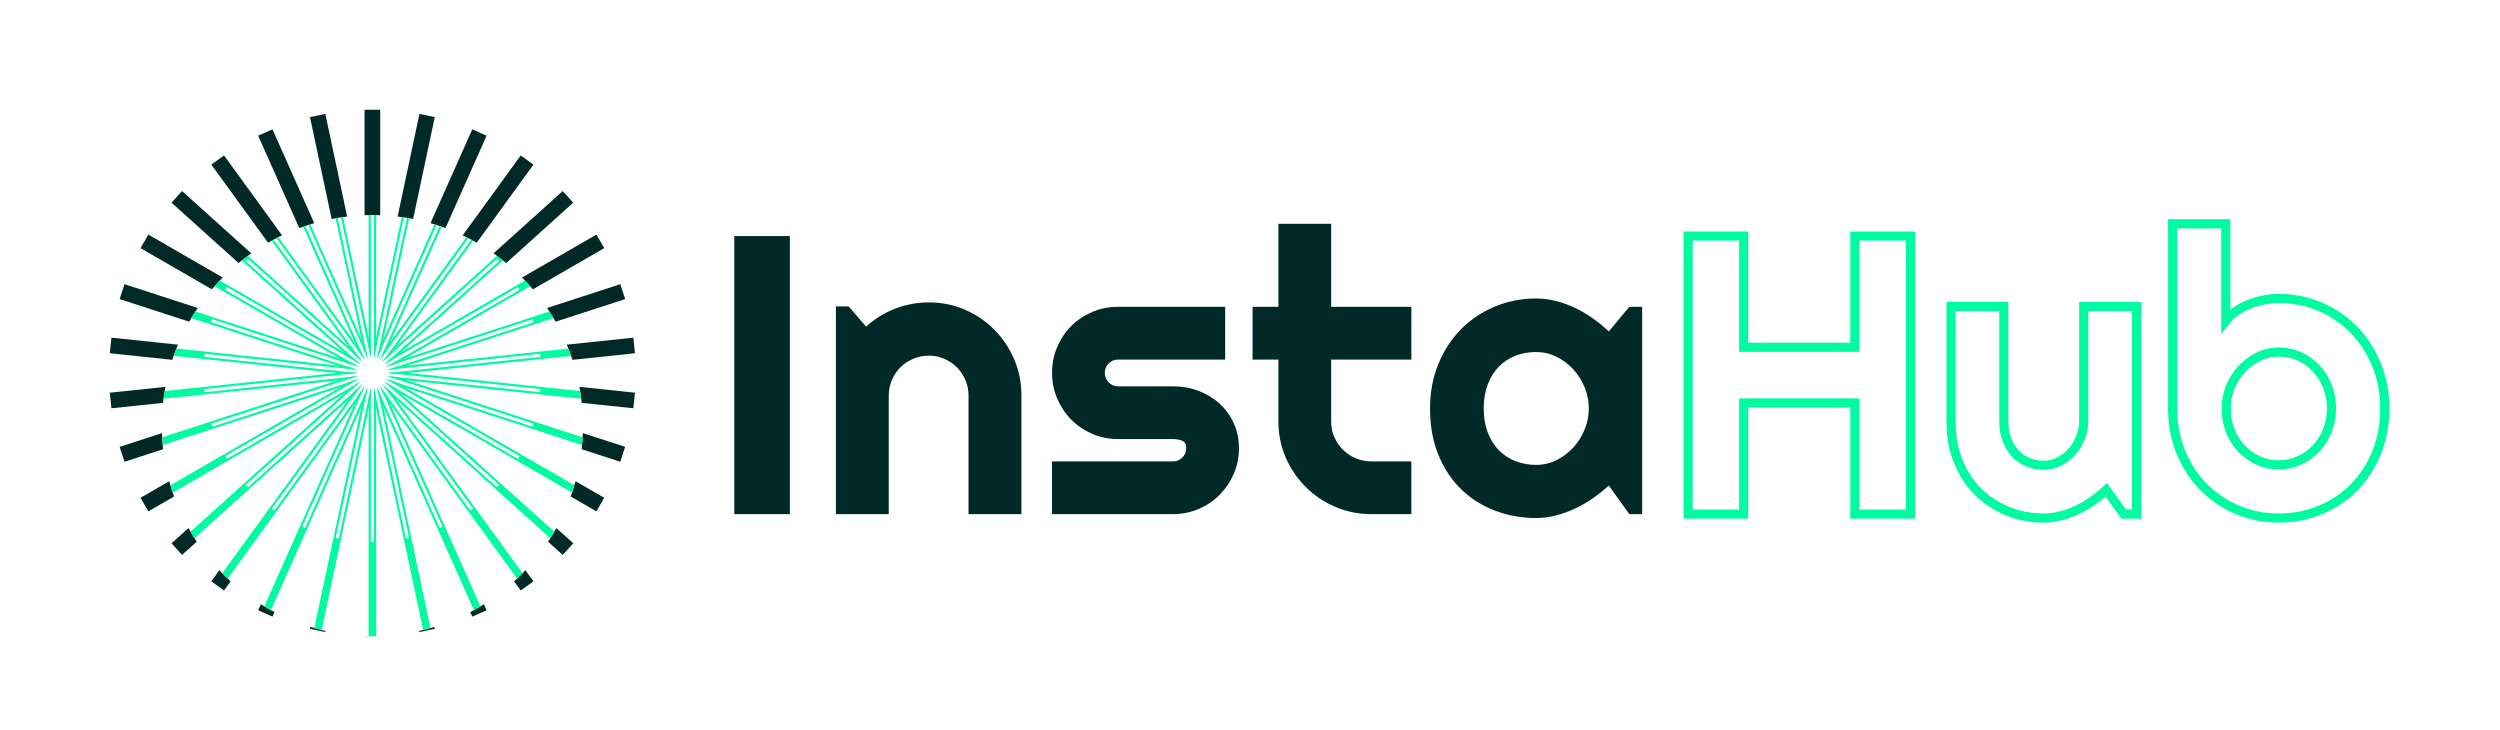
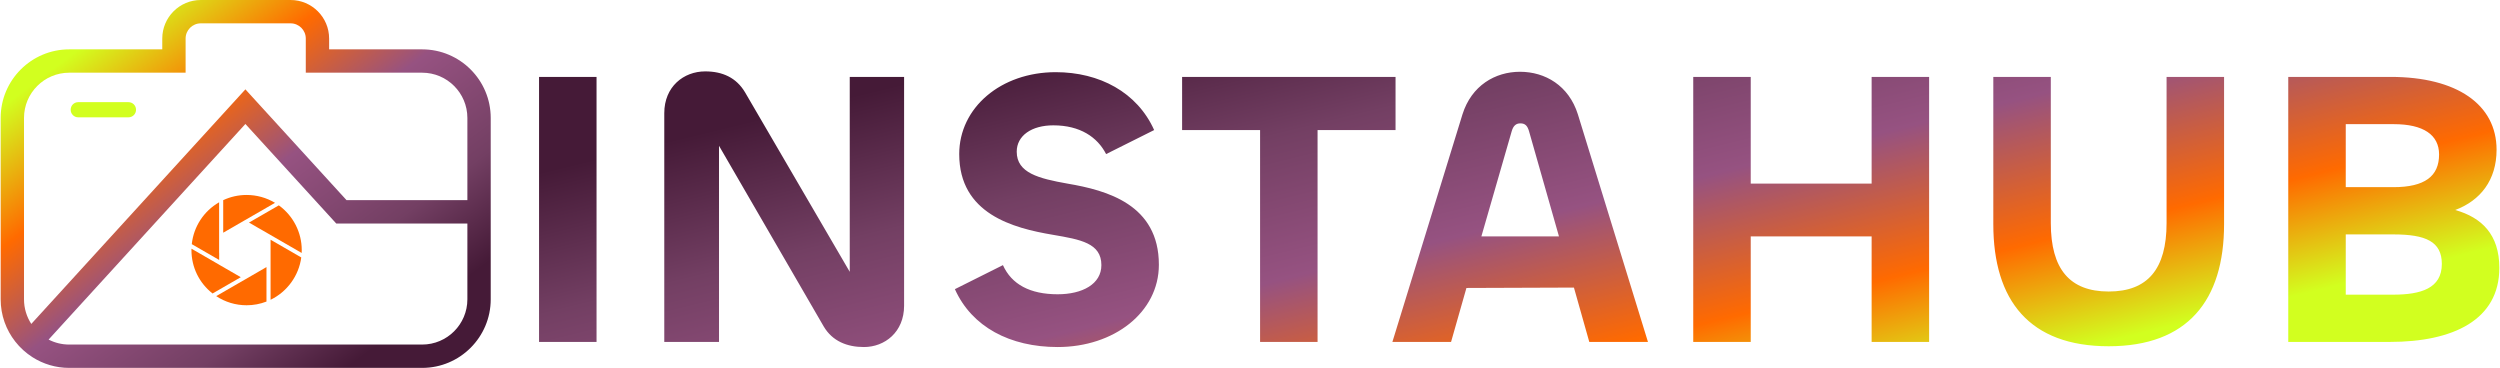
- <svg xmlns="http://www.w3.org/2000/svg" xml:space="preserve" width="3235px" height="944px" version="1.1" style="shape-rendering:geometricPrecision; text-rendering:geometricPrecision; image-rendering:optimizeQuality; fill-rule:evenodd; clip-rule:evenodd" viewBox="0 0 3421.09 998.07">
+ <svg xmlns="http://www.w3.org/2000/svg" xml:space="preserve" width="2657px" height="391px" version="1.1" style="shape-rendering:geometricPrecision; text-rendering:geometricPrecision; image-rendering:optimizeQuality; fill-rule:evenodd; clip-rule:evenodd" viewBox="0 0 2769.61 407.79">
  <defs>
    <style type="text/css">
   
-     .str0 {stroke:#01FBA1;stroke-width:12.49;stroke-miterlimit:22.926}
-     .fil3 {fill:none}
-     .fil2 {fill:none;fill-rule:nonzero}
-     .fil0 {fill:#012928;fill-rule:nonzero}
-     .fil1 {fill:#01FBA1;fill-rule:nonzero}
+     .fil2 {fill:#D2FF1F;fill-rule:nonzero}
+     .fil1 {fill:#FF6A00;fill-rule:nonzero}
+     .fil3 {fill:url(#id0);fill-rule:nonzero}
+     .fil0 {fill:url(#id1);fill-rule:nonzero}
   
  </style>
+     <linearGradient id="id0" gradientUnits="userSpaceOnUse" x1="1612.44" y1="-57.33" x2="1753.94" y2="521.13">
+       <stop offset="0" style="stop-opacity:1; stop-color:#451A37" />
+       <stop offset="0.259" style="stop-opacity:1; stop-color:#733F63" />
+       <stop offset="0.522" style="stop-opacity:1; stop-color:#965281" />
+       <stop offset="0.788" style="stop-opacity:1; stop-color:#FF6A00" />
+       <stop offset="1" style="stop-opacity:1; stop-color:#D2FF1F" />
+     </linearGradient>
+     <linearGradient id="id1" gradientUnits="userSpaceOnUse" x1="410.04" y1="388.31" x2="133.15" y2="19.48">
+       <stop offset="0" style="stop-opacity:1; stop-color:#451A37" />
+       <stop offset="0.212" style="stop-opacity:1; stop-color:#733F63" />
+       <stop offset="0.49" style="stop-opacity:1; stop-color:#965281" />
+       <stop offset="0.729" style="stop-opacity:1; stop-color:#FF6A00" />
+       <stop offset="1" style="stop-opacity:1; stop-color:#D2FF1F" />
+     </linearGradient>
  </defs>
  <g id="Camada_x0020_1">
-     <g id="_2889119270192">
+     <g id="_2172154121824">
+       <path class="fil0" d="M517.32 331.8c0,27.64 -22.48,50.12 -50.11,50.12l-391.23 0c-8.22,0 -16,-1.99 -22.85,-5.52l218.13 -238.99 77.09 84.46 23.61 25.87 145.36 0 0 84.06zm-491.45 0l0 -201.1c0,-27.64 22.48,-50.12 50.11,-50.12l129.01 0 0 -37.86c0,-9.3 7.56,-16.85 16.84,-16.85l99.53 0c9.28,0 16.84,7.55 16.84,16.85l0 37.86 129.01 0c27.63,0 50.11,22.48 50.11,50.12l0 91.17 -133.95 0 -94.6 -103.64 -17.51 -19.19 -17.51 19.18 -219.81 240.84c-5.11,-7.86 -8.07,-17.22 -8.07,-27.26zm441.34 -277.09l-103.14 0 0 -11.99c0,-23.56 -19.16,-42.72 -42.71,-42.72l-99.53 0c-23.55,0 -42.71,19.16 -42.71,42.72l0 11.99 -103.14 0c-41.9,0 -75.98,34.09 -75.98,75.99l0 201.1c0,17.63 6.03,33.86 16.13,46.76 5.34,6.83 11.83,12.72 19.16,17.39 11.77,7.49 25.73,11.84 40.69,11.84l391.23 0c41.9,0 75.98,-34.09 75.98,-75.99l0 -201.1c0,-41.9 -34.08,-75.99 -75.98,-75.99z" />
      <g>
-         <g>
-           <path class="fil0" d="M520.3 870.47l-10.72 0c3.6,0 7.17,-0.09 10.72,-0.22l0 0.22zm-10.72 0l-10.72 0 0 -0.22c3.56,0.13 7.13,0.22 10.72,0.22zm-10.72 -576.09l0 -144.31 21.44 0 0 144.31c-3.55,-0.14 -7.12,-0.22 -10.72,-0.22 -3.59,0 -7.16,0.08 -10.72,0.22z" />
-           <path class="fil0" d="M573.98 864.82l-0.32 -1.51c7.02,-1.59 13.94,-3.44 20.75,-5.54l0.55 2.6 -20.98 4.45zm-120.14 -565.26l-29.63 -139.38 20.97 -4.46 29.87 140.5c-7.16,0.86 -14.23,1.98 -21.21,3.34z" />
-           <path class="fil0" d="M646.29 843.69l-2.76 -6.2c6.38,-3.36 12.61,-6.94 18.69,-10.75l3.67 8.23 -19.6 8.72zm-236.72 -531.69l-56.29 -126.42 19.59 -8.73 57.18 128.43c-6.94,1.99 -13.77,4.23 -20.48,6.72z" />
-           <path class="fil0" d="M712.63 807.98l-9.11 -12.54c5.34,-4.87 10.5,-9.94 15.47,-15.19l10.99 15.12 -17.35 12.61zm-345.84 -476l-77.6 -106.81 17.35 -12.6 79.46 109.37c-6.54,3.11 -12.95,6.46 -19.21,10.04z" />
-           <path class="fil0" d="M770.09 759.26l-20.08 -18.08c4.01,-6.06 7.79,-12.27 11.35,-18.64l23.08 20.79 -14.35 15.93zm-443.63 -399.44l-91.73 -82.6 14.35 -15.94 94.74 85.31c-5.95,4.2 -11.75,8.6 -17.36,13.23z" />
-           <path class="fil0" d="M816.17 699.66l-35.19 -20.32c2.46,-6.86 4.65,-13.85 6.59,-20.95l39.31 22.7 -10.71 18.57zm-526.24 -303.83l-97.65 -56.38 10.72 -18.56 101.77 58.75c-5.15,5.21 -10.1,10.61 -14.84,16.19z" />
-           <path class="fil0" d="M848.84 631.78l-52.9 -17.19c0.8,-7.27 1.34,-14.61 1.6,-22.02l57.93 18.82 -6.63 20.39zm-589.92 -191.68l-95.21 -30.94 6.62 -20.38 100.22 32.56c-4.11,6.09 -7.98,12.35 -11.63,18.76z" />
-           <path class="fil0" d="M866.7 558.59l-70.64 -7.42 -0.01 -0.08c-0.13,-1.23 -0.27,-2.47 -0.42,-3.69 -0.15,-1.24 -0.31,-2.48 -0.47,-3.71 -0.14,-1.07 -0.29,-2.14 -0.45,-3.2l-0.05 -0.34c-0.18,-1.25 -0.37,-2.5 -0.57,-3.74 -0.16,-1.02 -0.33,-2.03 -0.5,-3.04 -0.24,-1.37 -0.48,-2.74 -0.74,-4.11l76.08 8 -2.23 21.33zm-630.91 -66.31l-85.55 -8.99 2.24 -21.33 91.03 9.57c-0.51,1.22 -1.01,2.45 -1.51,3.68 -0.4,1 -0.79,2 -1.18,3.01 -0.42,1.1 -0.84,2.19 -1.25,3.3 -0.47,1.25 -0.93,2.51 -1.38,3.77 -0.29,0.81 -0.58,1.64 -0.87,2.46 -0.52,1.5 -1.03,3.02 -1.53,4.53z" />
-           <path class="fil0" d="M152.48 558.59l-2.24 -21.33 76.08 -8c-1.34,7.21 -2.41,14.52 -3.21,21.91l-70.63 7.42zm623.18 -87.06l91.04 -9.57 2.23 21.33 -85.55 8.99c-2.32,-7.04 -4.89,-13.96 -7.72,-20.75z" />
-           <path class="fil0" d="M170.33 631.78l-6.62 -20.39 57.92 -18.82c0.26,7.41 0.8,14.75 1.61,22.02l-52.91 17.19zm578.29 -210.44l100.22 -32.56 6.63 20.38 -95.22 30.94c-3.65,-6.41 -7.52,-12.67 -11.63,-18.76z" />
-           <path class="fil0" d="M203 699.66l-10.72 -18.57 39.32 -22.7c1.94,7.1 4.14,14.08 6.59,20.95l-35.19 20.32zm511.4 -320.02l101.77 -58.75 10.71 18.56 -97.64 56.38c-4.74,-5.58 -9.69,-10.98 -14.84,-16.19z" />
-           <path class="fil0" d="M249.08 759.26l-14.35 -15.93 23.08 -20.79c3.56,6.37 7.34,12.58 11.35,18.64l-20.08 18.08zm426.27 -412.67l94.74 -85.31 14.35 15.94 -91.73 82.6c-5.61,-4.62 -11.41,-9.03 -17.36,-13.23z" />
-           <path class="fil0" d="M306.54 807.98l-17.35 -12.61 10.99 -15.12c4.97,5.25 10.12,10.32 15.47,15.19l-9.11 12.54zm326.62 -486.04l79.47 -109.37 17.35 12.6 -77.6 106.81c-6.26,-3.58 -12.67,-6.93 -19.22,-10.04z" />
-           <path class="fil0" d="M372.87 843.69l-19.59 -8.72 3.66 -8.23c6.08,3.81 12.32,7.39 18.69,10.75l-2.76 6.2zm216.24 -538.41l57.18 -128.43 19.6 8.73 -56.29 126.42c-6.71,-2.49 -13.55,-4.73 -20.49,-6.72z" />
-           <path class="fil0" d="M445.18 864.82l-20.97 -4.45 0.55 -2.6c6.81,2.1 13.73,3.94 20.74,5.54l-0.32 1.51zm98.94 -568.6l29.86 -140.5 20.98 4.46 -29.63 139.38c-6.98,-1.37 -14.06,-2.48 -21.21,-3.34z" />
-         </g>
-         <g>
-           <path class="fil1" d="M504.42 870.4l0 -325.64 3.04 -14.31 0 210.87c0.71,0.01 1.41,0.03 2.12,0.03 0.71,0 1.42,-0.02 2.12,-0.03l0 -210.89 3.05 14.32 0 325.65c-1.72,0.03 -3.44,0.07 -5.17,0.07 -1.72,0 -3.44,-0.04 -5.16,-0.07zm0 -394.61l0 -181.57 3.04 -0.05 0 195.92 -3.04 -14.3zm7.28 -181.62l3.05 0.05 0 181.58 -3.05 14.31 0 -195.94z" />
-           <path class="fil1" d="M579.07 862.01l-67.37 -316.95 0 -14.62 43.86 206.33c1.39,-0.28 2.77,-0.58 4.14,-0.89l-43.85 -206.31 5.96 13.38 67.25 316.41c-3.3,0.95 -6.64,1.82 -9.99,2.65zm-81.7 -384.39l-38.07 -179.08c1,-0.18 2,-0.35 3,-0.51l41.02 192.95 -5.95 -13.36zm-30.87 -180.24c1,-0.15 2.01,-0.3 3.02,-0.44l37.94 178.52 0 14.64 -40.96 -192.72z" />
-           <path class="fil1" d="M648.44 834.85l-129.55 -290.97 -3.04 -14.31 85.79 192.69c1.3,-0.56 2.6,-1.13 3.89,-1.72l-85.8 -192.7 8.59 11.83 129.12 290.01c-2.97,1.77 -5.96,3.5 -9,5.17zm-157.61 -354l-76.01 -170.73c0.96,-0.33 1.92,-0.66 2.88,-0.99l81.72 183.55 -8.59 -11.83zm-69.07 -173.05c0.97,-0.32 1.94,-0.62 2.92,-0.92l75.6 169.8 3.04 14.3 -81.56 -183.18z" />
-           <path class="fil1" d="M707.62 791.62l-181.95 -250.43 -5.94 -13.35 123.96 170.62c1.16,-0.82 2.29,-1.66 3.43,-2.5l-123.95 -170.59 10.86 9.77 181.04 249.17c-2.45,2.48 -4.92,4.92 -7.45,7.31zm-222.47 -306.2l-113.47 -156.18c0.9,-0.49 1.79,-0.97 2.7,-1.45l121.63 167.41 -10.86 -9.78zm-106.96 -159.61c0.91,-0.47 1.82,-0.93 2.74,-1.39l112.55 154.92 5.94 13.34 -121.23 -166.87z" />
-           <path class="fil1" d="M753.07 736.46l-221.29 -199.25 -8.61 -11.85 156.7 141.1c0.95,-1.05 1.9,-2.1 2.84,-3.16l-156.7 -141.09 12.69 7.33 219.84 197.95c-1.77,3.02 -3.59,6.01 -5.47,8.97zm-272.59 -245.44l-149.64 -134.73c2.75,-2.18 5.54,-4.3 8.37,-6.37l148.2 133.44 8.6 11.84 -156.71 -141.11c-0.96,1.04 -1.9,2.1 -2.84,3.16l156.7 141.09 -12.68 -7.32z" />
-           <path class="fil1" d="M782.84 674l-245.98 -142.02 -10.84 -9.76 182.62 105.44c0.73,-1.22 1.44,-2.44 2.14,-3.68l-182.63 -105.44 13.89 4.51 243.97 140.86c-1,3.38 -2.05,6.75 -3.17,10.09zm-305.69 -176.49l-183.52 -105.96c2.34,-2.64 4.71,-5.24 7.13,-7.8l181.54 104.81 10.86 9.78 -182.64 -105.44c-0.72,1.21 -1.43,2.44 -2.13,3.67l182.64 105.45 -13.88 -4.51z" />
-           <path class="fil1" d="M796.51 608.93l-255.71 -83.09 -12.65 -7.3 200.59 65.17c0.45,-1.34 0.88,-2.68 1.3,-4.03l-200.61 -65.19 14.55 1.53 253.31 82.31c-0.19,3.55 -0.46,7.08 -0.78,10.6zm-321.33 -104.41l-213.39 -69.33c1.81,-3.05 3.67,-6.07 5.59,-9.04l210.98 68.55 12.67 7.32 -200.59 -65.18c-0.45,1.34 -0.89,2.69 -1.32,4.04l200.58 65.17 -14.52 -1.53z" />
-           <path class="fil1" d="M795.41 545.51l-252.07 -26.5 -13.91 -4.52 209.73 22.05c0.16,-1.4 0.31,-2.82 0.45,-4.22l-209.71 -22.05 14.55 -1.53 249.4 26.22c0.58,3.5 1.11,7.01 1.56,10.55zm-320.68 -33.71l-237.1 -24.92c1.18,-3.36 2.4,-6.7 3.7,-10l234.45 24.65 13.92 4.52 -209.69 -22.04c-0.16,1.4 -0.31,2.81 -0.45,4.22l209.71 22.04 -14.54 1.53z" />
-           <path class="fil1" d="M225.32 534.96l249.41 -26.22 14.54 1.53 -209.71 22.05c0.14,1.4 0.29,2.82 0.45,4.22l209.72 -22.04 -13.89 4.51 -252.08 26.5c0.45,-3.54 0.98,-7.05 1.56,-10.55zm318.06 -33.43l234.46 -24.65c1.3,3.3 2.52,6.64 3.7,10l-237.11 24.92 -14.53 -1.53 209.71 -22.04c-0.14,-1.41 -0.29,-2.82 -0.45,-4.22l-209.69 22.04 13.91 -4.52z" />
-           <path class="fil1" d="M221.88 598.33l253.31 -82.31 14.54 -1.52 -200.61 65.18c0.43,1.35 0.87,2.69 1.32,4.03l200.56 -65.16 -12.65 7.3 -255.69 83.08c-0.32,-3.52 -0.59,-7.05 -0.78,-10.6zm318.92 -103.63l210.99 -68.55c1.92,2.97 3.78,5.99 5.59,9.04l-213.38 69.33 -14.53 1.53 200.58 -65.17c-0.43,-1.35 -0.86,-2.7 -1.31,-4.04l-200.61 65.18 12.67 -7.32z" />
-           <path class="fil1" d="M233.16 663.91l243.97 -140.85 13.87 -4.51 -182.61 105.43c0.7,1.23 1.41,2.46 2.13,3.68l182.64 -105.45 -10.85 9.77 -245.98 142.02c-1.12,-3.34 -2.17,-6.7 -3.17,-10.09zm303.71 -175.34l181.54 -104.82c2.43,2.56 4.8,5.16 7.13,7.8l-183.52 105.96 -13.89 4.51 182.65 -105.45c-0.7,-1.24 -1.41,-2.46 -2.14,-3.68l-182.62 105.44 10.85 -9.76z" />
-           <path class="fil1" d="M260.63 727.48l219.86 -197.96 12.67 -7.31 -156.7 141.09c0.94,1.06 1.88,2.11 2.84,3.16l156.69 -141.09 -8.61 11.85 -221.28 199.25c-1.88,-2.96 -3.7,-5.96 -5.47,-8.99zm271.12 -244.11l148.21 -133.45c2.83,2.07 5.62,4.2 8.36,6.37l-149.62 134.72 -12.68 7.32 156.69 -141.08c-0.94,-1.06 -1.89,-2.11 -2.84,-3.16l-156.71 141.11 8.59 -11.83z" />
-           <path class="fil1" d="M304.11 784.31l181.04 -249.18 10.84 -9.76 -123.94 170.59c1.13,0.84 2.27,1.68 3.43,2.5l123.94 -170.59 -5.94 13.35 -181.93 250.4c-2.53,-2.39 -5.01,-4.83 -7.44,-7.31zm221.56 -304.95l112.57 -154.94c0.92,0.46 1.83,0.92 2.74,1.39l-121.24 166.88 5.93 -13.33zm119.12 -151.57c0.9,0.48 1.8,0.97 2.7,1.45l-113.46 156.17 -10.87 9.79 121.63 -167.41z" />
-           <path class="fil1" d="M361.72 829.68l129.12 -290 8.58 -11.82 -85.78 192.68c1.28,0.59 2.58,1.16 3.88,1.72l85.8 -192.7 -3.05 14.32 -129.54 290.97c-3.04,-1.67 -6.04,-3.4 -9.01,-5.17zm157.17 -353l75.6 -169.8c0.98,0.3 1.95,0.61 2.92,0.92l-81.56 183.16 3.04 -14.28zm82.57 -167.55c0.97,0.33 1.93,0.66 2.89,0.99l-76.01 170.73 -8.6 11.84 81.72 -183.56z" />
-           <path class="fil1" d="M430.11 859.36l67.26 -316.43 5.95 -13.37 -43.86 206.32c1.38,0.31 2.76,0.61 4.15,0.89l43.85 -206.32 0 14.63 -67.37 316.93c-3.35,-0.82 -6.68,-1.7 -9.98,-2.65zm81.59 -383.87l37.95 -178.55c1.01,0.14 2.02,0.29 3.02,0.44l-40.97 192.73 0 -14.62zm4.15 15.48l41.01 -192.94c1.01,0.16 2.01,0.33 3.01,0.51l-38.06 179.05 -5.96 13.38z" />
-         </g>
+         <path class="fil1" d="M286.85 253.37l46.79 27.02c0.06,-1.06 0.09,-2.12 0.09,-3.16 0,-19.64 -9.49,-38.12 -25.41,-49.61l-33.07 19.09 11.58 6.69 0.02 -0.03z" />
+         <path class="fil1" d="M238.9 328.23c10,6.63 21.61,10.13 33.7,10.13 7.6,0 15.01,-1.38 22.03,-4.1l0 -38.22 -7.83 4.53 0.01 0 -47.91 27.66z" />
+         <path class="fil1" d="M299.17 265.73l0 66.56c18.41,-8.9 31.32,-26.67 34.02,-46.93l-34.02 -19.63z" />
+         <path class="fil1" d="M211.49 275.66c-0.01,0.53 -0.02,1.06 -0.02,1.57 0,18.93 8.52,36.41 23.4,48.09l31.28 -18.06 -23.96 -13.84 0 -0.03 -30.7 -17.73z" />
+         <path class="fil1" d="M246.67 221.86l0 36.08 24.01 -13.86 0.03 0.01 33.38 -19.27c-9.49,-5.71 -20.34,-8.72 -31.49,-8.72 -9.07,0 -17.79,1.94 -25.93,5.76z" />
+         <path class="fil1" d="M211.83 270.62l30.37 17.53 0 -7.87 -0.07 0 0 -56.06c-16.98,9.77 -28.21,26.93 -30.3,46.4z" />
      </g>
-       <g>
-         <path class="fil0" d="M1080.9 703.42l-76.08 0 0 -380.49 76.08 0 0 380.49zm135.31 0l-72.36 0 0 -284.21 17.48 0 23.91 27.62c11.68,-10.6 24.9,-18.84 39.67,-24.54 14.76,-5.71 30.16,-8.61 46.28,-8.61 17.3,0 33.69,3.26 49.09,9.97 15.4,6.61 28.8,15.67 40.3,27.26 11.51,11.59 20.56,25.18 27.26,40.66 6.62,15.49 9.88,31.98 9.88,49.46l0 162.39 -72.37 0 0 -162.39c0,-7.43 -1.45,-14.49 -4.26,-21.11 -2.89,-6.61 -6.7,-12.4 -11.68,-17.39 -4.98,-4.89 -10.69,-8.78 -17.3,-11.68 -6.52,-2.81 -13.49,-4.26 -20.92,-4.26 -7.61,0 -14.76,1.45 -21.47,4.26 -6.79,2.9 -12.59,6.79 -17.57,11.68 -4.89,4.99 -8.78,10.78 -11.68,17.39 -2.81,6.62 -4.26,13.68 -4.26,21.11l0 162.39zm389.01 0l-165.57 0 0 -72.18 165.57 0c4.98,0 9.23,-1.73 12.77,-5.26 3.53,-3.62 5.34,-7.79 5.34,-12.77 0,-5.16 -1.81,-8.51 -5.34,-10.05 -3.54,-1.63 -7.79,-2.45 -12.77,-2.45l-75.36 0c-12.5,0 -24.27,-2.35 -35.23,-7.15 -10.96,-4.8 -20.56,-11.23 -28.71,-19.47 -8.15,-8.25 -14.49,-17.85 -19.2,-28.81 -4.71,-10.96 -7.07,-22.73 -7.07,-35.32 0,-12.5 2.36,-24.27 7.07,-35.23 4.71,-10.96 11.05,-20.56 19.2,-28.71 8.15,-8.15 17.75,-14.49 28.71,-19.2 10.96,-4.71 22.73,-7.07 35.23,-7.07l146.73 0 0 72.19 -146.73 0c-4.89,0 -9.15,1.81 -12.68,5.34 -3.53,3.53 -5.34,7.79 -5.34,12.68 0,5.16 1.81,9.51 5.34,13.13 3.53,3.63 7.79,5.44 12.68,5.44l75.36 0c12.4,0 24.09,2.08 35.05,6.25 10.96,4.16 20.56,9.96 28.71,17.39 8.06,7.42 14.58,16.39 19.29,26.81 4.8,10.41 7.16,21.82 7.16,34.23 0,12.59 -2.36,24.28 -7.16,35.14 -4.71,10.87 -11.23,20.47 -19.29,28.62 -8.15,8.25 -17.75,14.77 -28.71,19.39 -10.96,4.71 -22.65,7.06 -35.05,7.06zm271.26 0c-17.48,0 -33.97,-3.35 -49.36,-9.96 -15.4,-6.61 -28.9,-15.76 -40.49,-27.35 -11.59,-11.6 -20.65,-25.09 -27.35,-40.4 -6.61,-15.4 -9.87,-31.88 -9.87,-49.36l0 -84.41 -35.33 0 0 -72.19 35.33 0 0 -113.58 72.18 0 0 113.58 109.77 0 0 72.19 -109.77 0 0 84.41c0,7.61 1.36,14.67 4.17,21.37 2.9,6.62 6.79,12.41 11.68,17.3 4.98,4.99 10.78,8.97 17.57,11.87 6.7,2.9 13.86,4.35 21.47,4.35l54.88 0 0 72.18 -54.88 0zm370.71 0l-17.57 0 -28.08 -39.03c-6.89,6.24 -14.22,12.04 -21.92,17.38 -7.7,5.44 -15.76,10.15 -24.27,14.04 -8.52,3.99 -17.21,7.16 -26.09,9.42 -8.96,2.36 -18.02,3.53 -27.26,3.53 -19.93,0 -38.76,-3.44 -56.33,-10.14 -17.67,-6.7 -33.06,-16.48 -46.2,-29.25 -13.22,-12.86 -23.54,-28.53 -31.15,-47.1 -7.61,-18.66 -11.42,-39.76 -11.42,-63.49 0,-22.1 3.81,-42.39 11.42,-60.87 7.61,-18.47 17.93,-34.32 31.15,-47.64 13.14,-13.22 28.53,-23.54 46.2,-30.88 17.57,-7.34 36.4,-11.05 56.33,-11.05 9.24,0 18.3,1.18 27.35,3.44 9.06,2.36 17.75,5.53 26.27,9.6 8.51,4.08 16.57,8.79 24.27,14.31 7.7,5.44 14.95,11.41 21.65,17.75l28.08 -33.69 17.57 0 0 283.67zm-73 -144.64c0,-9.87 -1.91,-19.47 -5.71,-28.8 -3.8,-9.24 -8.97,-17.48 -15.49,-24.64 -6.61,-7.15 -14.22,-12.95 -23,-17.21 -8.7,-4.35 -18.03,-6.52 -27.99,-6.52 -9.87,0 -19.2,1.63 -27.99,4.98 -8.69,3.45 -16.3,8.34 -22.82,14.86 -6.43,6.61 -11.5,14.67 -15.22,24.36 -3.71,9.6 -5.61,20.65 -5.61,32.97 0,12.41 1.9,23.46 5.61,33.06 3.72,9.6 8.79,17.75 15.22,24.27 6.52,6.52 14.13,11.5 22.82,14.85 8.79,3.36 18.12,5.08 27.99,5.08 9.96,0 19.29,-2.18 27.99,-6.53 8.78,-4.34 16.39,-10.05 23,-17.2 6.52,-7.16 11.69,-15.4 15.49,-24.73 3.8,-9.24 5.71,-18.84 5.71,-28.8z" />
-         <path class="fil2 str0" d="M2386.12 703.42l-76.08 0 0 -380.49 76.08 0 0 152.25 152.07 0 0 -152.25 76.17 0 0 380.49 -76.17 0 0 -152.07 -152.07 0 0 152.07zm496.24 -33.15c-5.79,5.25 -12.04,10.33 -18.65,14.95 -6.62,4.71 -13.59,8.78 -20.83,12.22 -7.25,3.45 -14.77,6.16 -22.47,8.25 -7.7,1.99 -15.48,3.07 -23.45,3.07 -17.48,0 -33.97,-3.17 -49.37,-9.32 -15.39,-6.16 -28.89,-15.04 -40.48,-26.36 -11.6,-11.41 -20.65,-25.36 -27.26,-41.66 -6.71,-16.4 -9.97,-34.78 -9.97,-55.07l0 -157.14 72.19 0 0 157.14c0,9.51 1.45,18.02 4.35,25.54 2.89,7.52 6.88,13.86 11.77,19.02 4.98,5.07 10.78,8.97 17.39,11.68 6.61,2.63 13.77,3.99 21.38,3.99 7.42,0 14.49,-1.72 21.1,-5.16 6.61,-3.54 12.41,-8.06 17.39,-13.68 4.98,-5.71 8.87,-12.14 11.68,-19.29 2.81,-7.16 4.26,-14.49 4.26,-22.1l0 -157.14 72.37 0 0 284.21 -17.49 0 -23.91 -33.15zm381.04 -111.49c0,22.28 -3.81,42.66 -11.41,61.04 -7.61,18.39 -17.94,34.24 -30.98,47.37 -13.13,13.23 -28.44,23.37 -46.1,30.62 -17.57,7.33 -36.5,10.95 -56.61,10.95 -20.01,0 -38.76,-3.71 -56.42,-11.14 -17.57,-7.42 -32.97,-17.84 -46.2,-31.06 -13.13,-13.32 -23.54,-29.07 -31.15,-47.37 -7.61,-18.3 -11.41,-38.4 -11.41,-60.41l0 -252.61 72.73 0 0 132.69c3.89,-4.98 8.6,-9.33 14.21,-13.22 5.53,-3.9 11.6,-7.07 18.03,-9.6 6.43,-2.45 13.13,-4.35 20.01,-5.71 6.89,-1.27 13.68,-1.99 20.2,-1.99 20.11,0 39.04,3.8 56.61,11.32 17.66,7.52 32.97,17.93 46.1,31.43 13.04,13.4 23.37,29.34 30.98,47.64 7.6,18.29 11.41,38.31 11.41,60.05zm-72.91 0c0,-10.96 -1.9,-21.19 -5.71,-30.61 -3.8,-9.52 -8.97,-17.67 -15.58,-24.55 -6.52,-6.88 -14.13,-12.32 -22.91,-16.21 -8.79,-3.9 -18.12,-5.8 -27.99,-5.8 -9.96,0 -19.29,2.17 -27.98,6.52 -8.79,4.26 -16.4,10.06 -23.01,17.21 -6.52,7.16 -11.68,15.4 -15.4,24.64 -3.71,9.33 -5.52,18.93 -5.52,28.8 0,10.96 1.81,21.19 5.52,30.52 3.72,9.42 8.88,17.57 15.4,24.45 6.61,6.89 14.22,12.32 23.01,16.31 8.69,3.98 18.02,5.98 27.98,5.98 9.87,0 19.2,-2 27.99,-5.98 8.78,-3.99 16.39,-9.42 22.91,-16.31 6.61,-6.88 11.78,-15.03 15.58,-24.45 3.81,-9.33 5.71,-19.56 5.71,-30.52z" />
-       </g>
+       <path class="fil2" d="M141.68 130.05l-55.74 0c-4.6,0 -8.34,-3.74 -8.34,-8.35l0 -0.12c0,-4.61 3.74,-8.34 8.34,-8.34l55.74 0c4.61,0 8.35,3.73 8.35,8.34l0 0.12c0,4.61 -3.74,8.35 -8.35,8.35z" />
    </g>
-     <rect class="fil3" width="3421.09" height="998.07" />
+     <path class="fil3" d="M596.76 85.24l0 293.76 63.73 0 0 -293.76 -63.73 0zm199.48 293.76l0 -217.38 116.11 200.35c9.6,16.15 25.75,22.7 44.52,22.7 23.13,0 44.52,-16.59 44.52,-45.83l0 -253.6 -60.24 0 0 216.06 -116.1 -199.04c-9.61,-16.15 -24.88,-23.13 -44.09,-23.13 -24.01,0 -45.39,17.02 -45.39,46.27l0 253.6 60.67 0zm375.38 5.67c62.42,0 112.18,-38.41 112.18,-91.23 0,-66.78 -57.62,-82.49 -101.27,-89.91 -31.86,-5.68 -56.3,-11.79 -56.3,-35.36 0,-17.89 16.58,-29.24 40.59,-29.24 29.68,0 48.88,13.09 58.49,31.86l53.25 -26.63c-18.77,-41.9 -60.67,-64.16 -109.12,-64.16 -60.67,0 -106.94,39.28 -106.94,90.79 0,66.35 59.8,82.06 103.88,89.48 30.56,5.24 53.69,9.17 53.69,33.61 0,20.95 -20.95,32.3 -48.45,32.3 -30.55,0 -51.07,-10.91 -60.67,-32.3l-53.25 26.63c18.77,41.9 61.1,64.16 113.92,64.16zm374.51 -299.43l-236.58 0 0 58.92 86.43 0 0 234.84 63.72 0 0 -234.84 86.43 0 0 -58.92zm-3.49 293.76l65.03 0 17.03 -59.8 119.16 -0.44 17.02 60.24 65.04 0 -77.7 -252.29c-10.04,-31.87 -36.23,-47.15 -64.16,-47.15 -27.5,0 -53.69,15.28 -63.73,47.15l-77.69 252.29zm132.25 -233.53c1.75,-6.11 4.8,-8.73 9.6,-8.73 5.24,0 7.86,2.62 9.61,8.73l33.17 116.55 -85.99 0 33.61 -116.55zm264.95 233.53l0 -116.98 134 0 0 116.98 63.73 0 0 -293.76 -63.73 0 0 118.29 -134 0 0 -118.29 -63.73 0 0 293.76 63.73 0zm396.77 4.8c87.3,0 127.89,-50.64 127.89,-135.31l0 -163.25 -63.73 0 0 161.94c0,51.07 -20.95,75.95 -64.16,75.95 -43.21,0 -64.16,-24.88 -64.16,-75.95l0 -161.94 -63.73 0 0 163.25c0,84.67 40.15,135.31 127.89,135.31zm311.65 -4.8c70.28,0 121.35,-24.45 121.35,-82.06 0,-37.11 -19.64,-55.88 -48.89,-64.17 27.94,-10.47 45.83,-33.17 45.83,-66.78 0,-50.2 -44.08,-80.75 -117.41,-80.75l-113.49 0 0 293.76 112.61 0zm-48.88 -241.38l53.25 0c32.74,0 50.2,11.78 50.2,33.61 0,24 -15.72,36.23 -50.64,36.23l-52.81 0 0 -69.84zm0 122.21l52.81 0c35.79,0 53.69,7.86 53.69,32.74 0,27.06 -23.13,34.05 -54.12,34.05l-52.38 0 0 -66.79z" />
  </g>
</svg>
